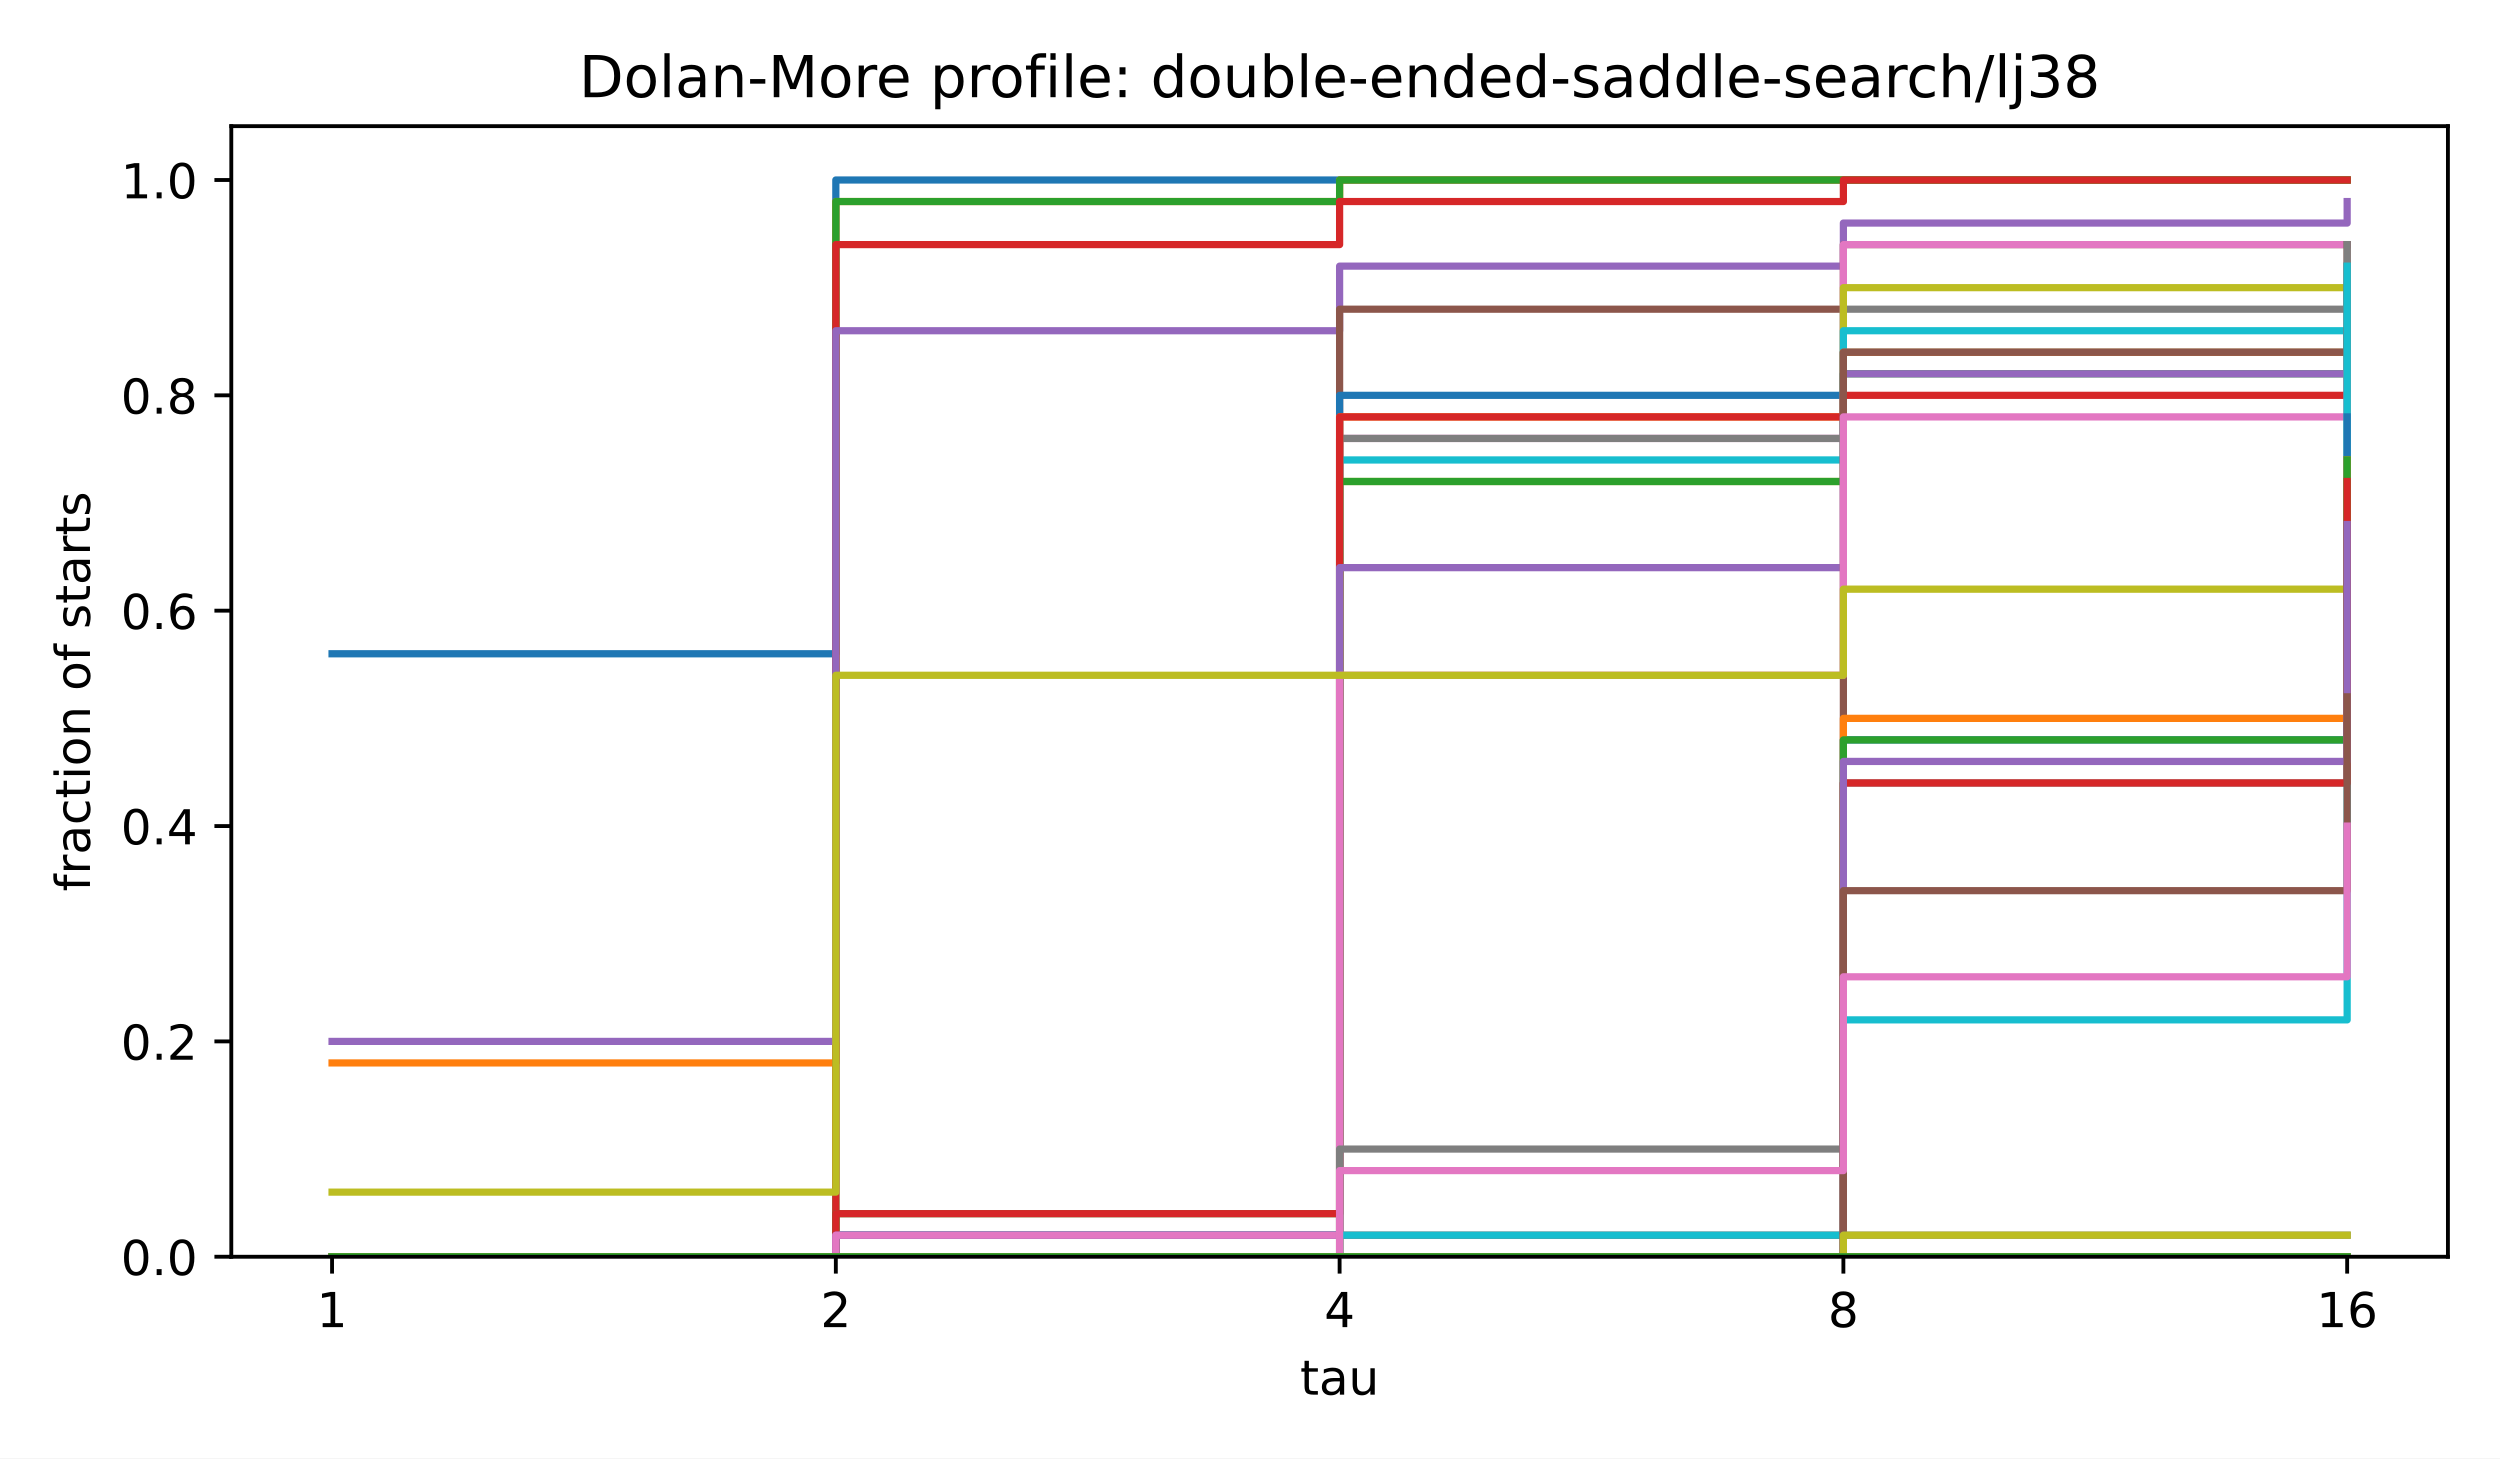
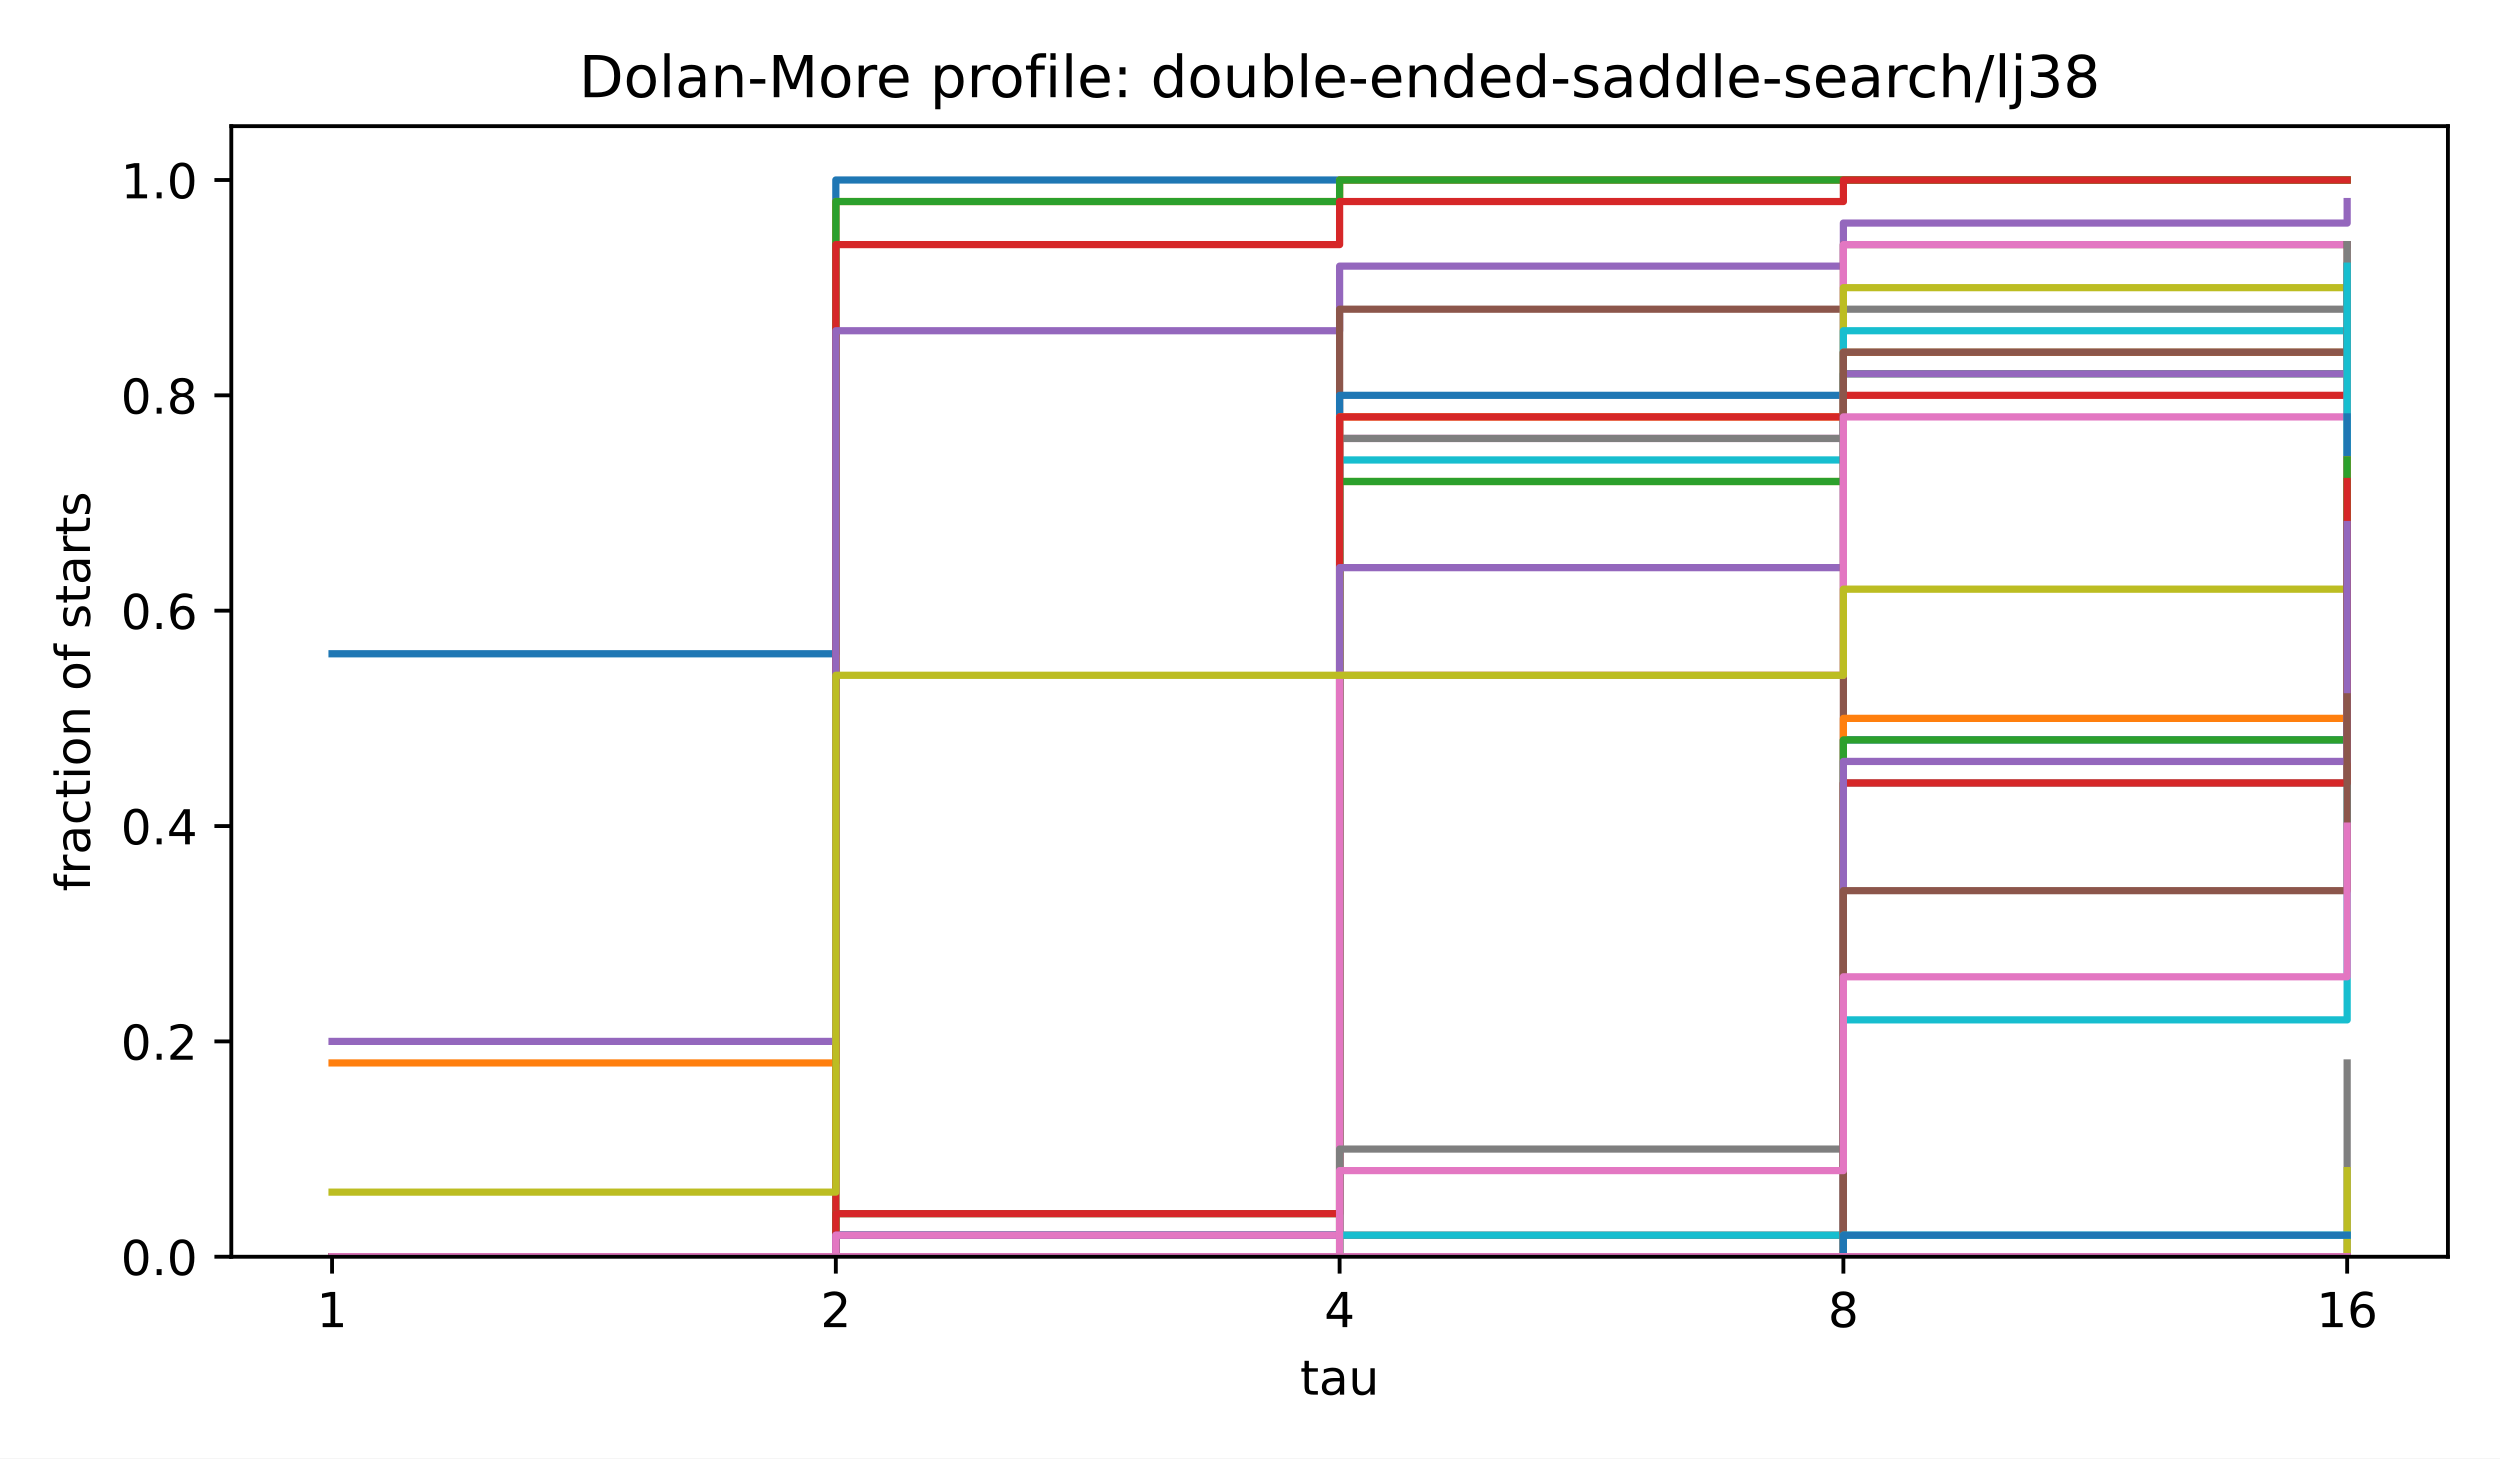
<svg xmlns="http://www.w3.org/2000/svg" xmlns:xlink="http://www.w3.org/1999/xlink" width="518.4pt" height="302.4pt" viewBox="0 0 518.4 302.4" version="1.1">
  <defs>
    <style type="text/css">*{stroke-linejoin: round; stroke-linecap: butt}</style>
  </defs>
  <g id="figure_1">
    <g id="patch_1">
      <path d="M 0 302.4  L 518.4 302.4  L 518.4 0  L 0 0  z " style="fill: #ffffff" />
    </g>
    <g id="axes_1">
      <g id="patch_2">
        <path d="M 47.962 260.6  L 507.6 260.6  L 507.6 26.16  L 47.962 26.16  z " style="fill: #ffffff" />
      </g>
      <g id="matplotlib.axis_1">
        <g id="xtick_1">
          <g id="line2d_1">
            <defs>
              <path id="m8ea4d47d77" d="M 0 0  L 0 3.5  " style="stroke: #000000; stroke-width: 0.8" />
            </defs>
            <g>
              <use xlink:href="#m8ea4d47d77" x="68.855" y="260.6" style="stroke: #000000; stroke-width: 0.8" />
            </g>
          </g>
          <g id="text_1">
            <text style="font-size: 10px; font-family: 'DejaVu Sans', 'Bitstream Vera Sans', 'Computer Modern Sans Serif', 'Lucida Grande', 'Verdana', 'Geneva', 'Lucid', 'Arial', 'Helvetica', 'Avant Garde', sans-serif; text-anchor: middle" x="68.855" y="275.198" transform="rotate(-0 68.85496 275.1977)">1</text>
          </g>
        </g>
        <g id="xtick_2">
          <g id="line2d_2">
            <g>
              <use xlink:href="#m8ea4d47d77" x="173.318" y="260.6" style="stroke: #000000; stroke-width: 0.8" />
            </g>
          </g>
          <g id="text_2">
            <text style="font-size: 10px; font-family: 'DejaVu Sans', 'Bitstream Vera Sans', 'Computer Modern Sans Serif', 'Lucida Grande', 'Verdana', 'Geneva', 'Lucid', 'Arial', 'Helvetica', 'Avant Garde', sans-serif; text-anchor: middle" x="173.318" y="275.198" transform="rotate(-0 173.3181 275.1977)">2</text>
          </g>
        </g>
        <g id="xtick_3">
          <g id="line2d_3">
            <g>
              <use xlink:href="#m8ea4d47d77" x="277.781" y="260.6" style="stroke: #000000; stroke-width: 0.8" />
            </g>
          </g>
          <g id="text_3">
            <text style="font-size: 10px; font-family: 'DejaVu Sans', 'Bitstream Vera Sans', 'Computer Modern Sans Serif', 'Lucida Grande', 'Verdana', 'Geneva', 'Lucid', 'Arial', 'Helvetica', 'Avant Garde', sans-serif; text-anchor: middle" x="277.781" y="275.198" transform="rotate(-0 277.7812 275.1977)">4</text>
          </g>
        </g>
        <g id="xtick_4">
          <g id="line2d_4">
            <g>
              <use xlink:href="#m8ea4d47d77" x="382.244" y="260.6" style="stroke: #000000; stroke-width: 0.8" />
            </g>
          </g>
          <g id="text_4">
            <text style="font-size: 10px; font-family: 'DejaVu Sans', 'Bitstream Vera Sans', 'Computer Modern Sans Serif', 'Lucida Grande', 'Verdana', 'Geneva', 'Lucid', 'Arial', 'Helvetica', 'Avant Garde', sans-serif; text-anchor: middle" x="382.244" y="275.198" transform="rotate(-0 382.2443 275.1977)">8</text>
          </g>
        </g>
        <g id="xtick_5">
          <g id="line2d_5">
            <g>
              <use xlink:href="#m8ea4d47d77" x="486.707" y="260.6" style="stroke: #000000; stroke-width: 0.8" />
            </g>
          </g>
          <g id="text_5">
            <text style="font-size: 10px; font-family: 'DejaVu Sans', 'Bitstream Vera Sans', 'Computer Modern Sans Serif', 'Lucida Grande', 'Verdana', 'Geneva', 'Lucid', 'Arial', 'Helvetica', 'Avant Garde', sans-serif; text-anchor: middle" x="486.707" y="275.198" transform="rotate(-0 486.7074 275.1977)">16</text>
          </g>
        </g>
        <g id="text_6">
          <text style="font-size: 10px; font-family: 'DejaVu Sans', 'Bitstream Vera Sans', 'Computer Modern Sans Serif', 'Lucida Grande', 'Verdana', 'Geneva', 'Lucid', 'Arial', 'Helvetica', 'Avant Garde', sans-serif; text-anchor: middle" x="277.781" y="289.198" transform="rotate(-0 277.7812 289.1977)">tau</text>
        </g>
      </g>
      <g id="matplotlib.axis_2">
        <g id="ytick_1">
          <g id="line2d_6">
            <defs>
              <path id="md659df78fa" d="M 0 0  L -3.5 0  " style="stroke: #000000; stroke-width: 0.8" />
            </defs>
            <g>
              <use xlink:href="#md659df78fa" x="47.962" y="260.6" style="stroke: #000000; stroke-width: 0.8" />
            </g>
          </g>
          <g id="text_7">
            <text style="font-size: 10px; font-family: 'DejaVu Sans', 'Bitstream Vera Sans', 'Computer Modern Sans Serif', 'Lucida Grande', 'Verdana', 'Geneva', 'Lucid', 'Arial', 'Helvetica', 'Avant Garde', sans-serif; text-anchor: end" x="40.962" y="264.399" transform="rotate(-0 40.96234 264.3988)">0.0</text>
          </g>
        </g>
        <g id="ytick_2">
          <g id="line2d_7">
            <g>
              <use xlink:href="#md659df78fa" x="47.962" y="215.945" style="stroke: #000000; stroke-width: 0.8" />
            </g>
          </g>
          <g id="text_8">
            <text style="font-size: 10px; font-family: 'DejaVu Sans', 'Bitstream Vera Sans', 'Computer Modern Sans Serif', 'Lucida Grande', 'Verdana', 'Geneva', 'Lucid', 'Arial', 'Helvetica', 'Avant Garde', sans-serif; text-anchor: end" x="40.962" y="219.744" transform="rotate(-0 40.96234 219.7436)">0.2</text>
          </g>
        </g>
        <g id="ytick_3">
          <g id="line2d_8">
            <g>
              <use xlink:href="#md659df78fa" x="47.962" y="171.29" style="stroke: #000000; stroke-width: 0.8" />
            </g>
          </g>
          <g id="text_9">
            <text style="font-size: 10px; font-family: 'DejaVu Sans', 'Bitstream Vera Sans', 'Computer Modern Sans Serif', 'Lucida Grande', 'Verdana', 'Geneva', 'Lucid', 'Arial', 'Helvetica', 'Avant Garde', sans-serif; text-anchor: end" x="40.962" y="175.088" transform="rotate(-0 40.96234 175.0884)">0.4</text>
          </g>
        </g>
        <g id="ytick_4">
          <g id="line2d_9">
            <g>
              <use xlink:href="#md659df78fa" x="47.962" y="126.634" style="stroke: #000000; stroke-width: 0.8" />
            </g>
          </g>
          <g id="text_10">
            <text style="font-size: 10px; font-family: 'DejaVu Sans', 'Bitstream Vera Sans', 'Computer Modern Sans Serif', 'Lucida Grande', 'Verdana', 'Geneva', 'Lucid', 'Arial', 'Helvetica', 'Avant Garde', sans-serif; text-anchor: end" x="40.962" y="130.433" transform="rotate(-0 40.96234 130.4331)">0.6</text>
          </g>
        </g>
        <g id="ytick_5">
          <g id="line2d_10">
            <g>
              <use xlink:href="#md659df78fa" x="47.962" y="81.979" style="stroke: #000000; stroke-width: 0.8" />
            </g>
          </g>
          <g id="text_11">
            <text style="font-size: 10px; font-family: 'DejaVu Sans', 'Bitstream Vera Sans', 'Computer Modern Sans Serif', 'Lucida Grande', 'Verdana', 'Geneva', 'Lucid', 'Arial', 'Helvetica', 'Avant Garde', sans-serif; text-anchor: end" x="40.962" y="85.778" transform="rotate(-0 40.96234 85.77788)">0.8</text>
          </g>
        </g>
        <g id="ytick_6">
          <g id="line2d_11">
            <g>
              <use xlink:href="#md659df78fa" x="47.962" y="37.324" style="stroke: #000000; stroke-width: 0.8" />
            </g>
          </g>
          <g id="text_12">
            <text style="font-size: 10px; font-family: 'DejaVu Sans', 'Bitstream Vera Sans', 'Computer Modern Sans Serif', 'Lucida Grande', 'Verdana', 'Geneva', 'Lucid', 'Arial', 'Helvetica', 'Avant Garde', sans-serif; text-anchor: end" x="40.962" y="41.123" transform="rotate(-0 40.96234 41.12264)">1.0</text>
          </g>
        </g>
        <g id="text_13">
          <text style="font-size: 10px; font-family: 'DejaVu Sans', 'Bitstream Vera Sans', 'Computer Modern Sans Serif', 'Lucida Grande', 'Verdana', 'Geneva', 'Lucid', 'Arial', 'Helvetica', 'Avant Garde', sans-serif; text-anchor: middle" x="18.657" y="143.38" transform="rotate(-90 18.65687 143.38)">fraction of starts</text>
        </g>
      </g>
      <g id="line2d_12">
        <path d="M 68.855 135.565  L 173.318 135.565  L 173.318 37.324  L 277.781 37.324  L 277.781 37.324  L 382.244 37.324  L 382.244 37.324  L 486.707 37.324  L 486.707 37.324  " clip-path="url(#p4e380cea4b)" style="fill: none; stroke: #1f77b4; stroke-width: 1.5; stroke-linecap: square" />
      </g>
      <g id="line2d_13">
        <path d="M 68.855 220.41  L 173.318 220.41  L 173.318 41.789  L 277.781 41.789  L 277.781 37.324  L 382.244 37.324  L 382.244 37.324  L 486.707 37.324  L 486.707 37.324  " clip-path="url(#p4e380cea4b)" style="fill: none; stroke: #ff7f0e; stroke-width: 1.5; stroke-linecap: square" />
      </g>
      <g id="line2d_14">
        <path d="M 68.855 260.6  L 173.318 260.6  L 173.318 41.789  L 277.781 41.789  L 277.781 37.324  L 382.244 37.324  L 382.244 37.324  L 486.707 37.324  L 486.707 37.324  " clip-path="url(#p4e380cea4b)" style="fill: none; stroke: #2ca02c; stroke-width: 1.5; stroke-linecap: square" />
      </g>
      <g id="line2d_15">
        <path d="M 68.855 260.6  L 173.318 260.6  L 173.318 50.72  L 277.781 50.72  L 277.781 41.789  L 382.244 41.789  L 382.244 37.324  L 486.707 37.324  L 486.707 37.324  " clip-path="url(#p4e380cea4b)" style="fill: none; stroke: #d62728; stroke-width: 1.5; stroke-linecap: square" />
      </g>
      <g id="line2d_16">
        <path d="M 68.855 215.945  L 173.318 215.945  L 173.318 68.582  L 277.781 68.582  L 277.781 55.186  L 382.244 55.186  L 382.244 46.255  L 486.707 46.255  L 486.707 41.789  " clip-path="url(#p4e380cea4b)" style="fill: none; stroke: #9467bd; stroke-width: 1.5; stroke-linecap: square" />
      </g>
      <g id="line2d_17">
        <path d="M 68.855 260.6  L 173.318 260.6  L 173.318 260.6  L 277.781 260.6  L 277.781 64.117  L 382.244 64.117  L 382.244 50.72  L 486.707 50.72  L 486.707 50.72  " clip-path="url(#p4e380cea4b)" style="fill: none; stroke: #8c564b; stroke-width: 1.5; stroke-linecap: square" />
      </g>
      <g id="line2d_18">
        <path d="M 68.855 260.6  L 173.318 260.6  L 173.318 256.134  L 277.781 256.134  L 277.781 90.91  L 382.244 90.91  L 382.244 50.72  L 486.707 50.72  L 486.707 50.72  " clip-path="url(#p4e380cea4b)" style="fill: none; stroke: #e377c2; stroke-width: 1.5; stroke-linecap: square" />
      </g>
      <g id="line2d_19">
        <path d="M 68.855 260.6  L 173.318 260.6  L 173.318 256.134  L 277.781 256.134  L 277.781 90.91  L 382.244 90.91  L 382.244 64.117  L 486.707 64.117  L 486.707 55.186  " clip-path="url(#p4e380cea4b)" style="fill: none; stroke: #7f7f7f; stroke-width: 1.5; stroke-linecap: square" />
      </g>
      <g id="line2d_20">
        <path d="M 68.855 260.6  L 173.318 260.6  L 173.318 256.134  L 277.781 256.134  L 277.781 99.841  L 382.244 99.841  L 382.244 59.651  L 486.707 59.651  L 486.707 59.651  " clip-path="url(#p4e380cea4b)" style="fill: none; stroke: #bcbd22; stroke-width: 1.5; stroke-linecap: square" />
      </g>
      <g id="line2d_21">
        <path d="M 68.855 260.6  L 173.318 260.6  L 173.318 256.134  L 277.781 256.134  L 277.781 95.376  L 382.244 95.376  L 382.244 68.582  L 486.707 68.582  L 486.707 59.651  " clip-path="url(#p4e380cea4b)" style="fill: none; stroke: #17becf; stroke-width: 1.5; stroke-linecap: square" />
      </g>
      <g id="line2d_22">
        <path d="M 68.855 260.6  L 173.318 260.6  L 173.318 256.134  L 277.781 256.134  L 277.781 81.979  L 382.244 81.979  L 382.244 73.048  L 486.707 73.048  L 486.707 68.582  " clip-path="url(#p4e380cea4b)" style="fill: none; stroke: #1f77b4; stroke-width: 1.5; stroke-linecap: square" />
      </g>
      <g id="line2d_23">
        <path d="M 68.855 260.6  L 173.318 260.6  L 173.318 260.6  L 277.781 260.6  L 277.781 86.445  L 382.244 86.445  L 382.244 73.048  L 486.707 73.048  L 486.707 68.582  " clip-path="url(#p4e380cea4b)" style="fill: none; stroke: #ff7f0e; stroke-width: 1.5; stroke-linecap: square" />
      </g>
      <g id="line2d_24">
        <path d="M 68.855 260.6  L 173.318 260.6  L 173.318 251.669  L 277.781 251.669  L 277.781 99.841  L 382.244 99.841  L 382.244 77.514  L 486.707 77.514  L 486.707 68.582  " clip-path="url(#p4e380cea4b)" style="fill: none; stroke: #2ca02c; stroke-width: 1.5; stroke-linecap: square" />
      </g>
      <g id="line2d_25">
        <path d="M 68.855 260.6  L 173.318 260.6  L 173.318 251.669  L 277.781 251.669  L 277.781 86.445  L 382.244 86.445  L 382.244 81.979  L 486.707 81.979  L 486.707 77.514  " clip-path="url(#p4e380cea4b)" style="fill: none; stroke: #d62728; stroke-width: 1.5; stroke-linecap: square" />
      </g>
      <g id="line2d_26">
        <path d="M 68.855 260.6  L 173.318 260.6  L 173.318 256.134  L 277.781 256.134  L 277.781 117.703  L 382.244 117.703  L 382.244 77.514  L 486.707 77.514  L 486.707 68.582  " clip-path="url(#p4e380cea4b)" style="fill: none; stroke: #9467bd; stroke-width: 1.5; stroke-linecap: square" />
      </g>
      <g id="line2d_27">
        <path d="M 68.855 260.6  L 173.318 260.6  L 173.318 260.6  L 277.781 260.6  L 277.781 256.134  L 382.244 256.134  L 382.244 73.048  L 486.707 73.048  L 486.707 50.72  " clip-path="url(#p4e380cea4b)" style="fill: none; stroke: #8c564b; stroke-width: 1.5; stroke-linecap: square" />
      </g>
      <g id="line2d_28">
        <path d="M 68.855 260.6  L 173.318 260.6  L 173.318 256.134  L 277.781 256.134  L 277.781 140.031  L 382.244 140.031  L 382.244 86.445  L 486.707 86.445  L 486.707 77.514  " clip-path="url(#p4e380cea4b)" style="fill: none; stroke: #e377c2; stroke-width: 1.5; stroke-linecap: square" />
      </g>
      <g id="line2d_29">
        <path d="M 68.855 260.6  L 173.318 260.6  L 173.318 260.6  L 277.781 260.6  L 277.781 238.272  L 382.244 238.272  L 382.244 162.358  L 486.707 162.358  L 486.707 50.72  " clip-path="url(#p4e380cea4b)" style="fill: none; stroke: #7f7f7f; stroke-width: 1.5; stroke-linecap: square" />
      </g>
      <g id="line2d_30">
        <path d="M 68.855 247.203  L 173.318 247.203  L 173.318 140.031  L 277.781 140.031  L 277.781 140.031  L 382.244 140.031  L 382.244 122.169  L 486.707 122.169  L 486.707 113.238  " clip-path="url(#p4e380cea4b)" style="fill: none; stroke: #bcbd22; stroke-width: 1.5; stroke-linecap: square" />
      </g>
      <g id="line2d_31">
        <path d="M 68.855 260.6  L 173.318 260.6  L 173.318 260.6  L 277.781 260.6  L 277.781 256.134  L 382.244 256.134  L 382.244 211.479  L 486.707 211.479  L 486.707 55.186  " clip-path="url(#p4e380cea4b)" style="fill: none; stroke: #17becf; stroke-width: 1.5; stroke-linecap: square" />
      </g>
      <g id="line2d_32">
        <path d="M 68.855 260.6  L 173.318 260.6  L 173.318 260.6  L 277.781 260.6  L 277.781 260.6  L 382.244 260.6  L 382.244 153.427  L 486.707 153.427  L 486.707 86.445  " clip-path="url(#p4e380cea4b)" style="fill: none; stroke: #1f77b4; stroke-width: 1.5; stroke-linecap: square" />
      </g>
      <g id="line2d_33">
        <path d="M 68.855 260.6  L 173.318 260.6  L 173.318 260.6  L 277.781 260.6  L 277.781 260.6  L 382.244 260.6  L 382.244 148.962  L 486.707 148.962  L 486.707 95.376  " clip-path="url(#p4e380cea4b)" style="fill: none; stroke: #ff7f0e; stroke-width: 1.5; stroke-linecap: square" />
      </g>
      <g id="line2d_34">
        <path d="M 68.855 260.6  L 173.318 260.6  L 173.318 260.6  L 277.781 260.6  L 277.781 260.6  L 382.244 260.6  L 382.244 153.427  L 486.707 153.427  L 486.707 95.376  " clip-path="url(#p4e380cea4b)" style="fill: none; stroke: #2ca02c; stroke-width: 1.5; stroke-linecap: square" />
      </g>
      <g id="line2d_35">
        <path d="M 68.855 260.6  L 173.318 260.6  L 173.318 260.6  L 277.781 260.6  L 277.781 260.6  L 382.244 260.6  L 382.244 162.358  L 486.707 162.358  L 486.707 99.841  " clip-path="url(#p4e380cea4b)" style="fill: none; stroke: #d62728; stroke-width: 1.5; stroke-linecap: square" />
      </g>
      <g id="line2d_36">
        <path d="M 68.855 260.6  L 173.318 260.6  L 173.318 260.6  L 277.781 260.6  L 277.781 260.6  L 382.244 260.6  L 382.244 157.893  L 486.707 157.893  L 486.707 108.772  " clip-path="url(#p4e380cea4b)" style="fill: none; stroke: #9467bd; stroke-width: 1.5; stroke-linecap: square" />
      </g>
      <g id="line2d_37">
        <path d="M 68.855 260.6  L 173.318 260.6  L 173.318 260.6  L 277.781 260.6  L 277.781 260.6  L 382.244 260.6  L 382.244 184.686  L 486.707 184.686  L 486.707 144.496  " clip-path="url(#p4e380cea4b)" style="fill: none; stroke: #8c564b; stroke-width: 1.5; stroke-linecap: square" />
      </g>
      <g id="line2d_38">
        <path d="M 68.855 260.6  L 173.318 260.6  L 173.318 260.6  L 277.781 260.6  L 277.781 242.738  L 382.244 242.738  L 382.244 202.548  L 486.707 202.548  L 486.707 171.29  " clip-path="url(#p4e380cea4b)" style="fill: none; stroke: #e377c2; stroke-width: 1.5; stroke-linecap: square" />
      </g>
      <g id="line2d_39">
-         <path d="M 68.855 260.6  L 173.318 260.6  L 173.318 260.6  L 277.781 260.6  L 277.781 260.6  L 382.244 260.6  L 382.244 256.134  L 486.707 256.134  L 486.707 256.134  " clip-path="url(#p4e380cea4b)" style="fill: none; stroke: #7f7f7f; stroke-width: 1.5; stroke-linecap: square" />
+         <path d="M 68.855 260.6  L 173.318 260.6  L 173.318 260.6  L 277.781 260.6  L 277.781 260.6  L 382.244 260.6  L 382.244 260.6  L 486.707 260.6  L 486.707 220.41  " clip-path="url(#p4e380cea4b)" style="fill: none; stroke: #7f7f7f; stroke-width: 1.5; stroke-linecap: square" />
      </g>
      <g id="line2d_40">
-         <path d="M 68.855 260.6  L 173.318 260.6  L 173.318 260.6  L 277.781 260.6  L 277.781 260.6  L 382.244 260.6  L 382.244 256.134  L 486.707 256.134  L 486.707 256.134  " clip-path="url(#p4e380cea4b)" style="fill: none; stroke: #bcbd22; stroke-width: 1.5; stroke-linecap: square" />
+         <path d="M 68.855 260.6  L 173.318 260.6  L 173.318 260.6  L 277.781 260.6  L 277.781 260.6  L 382.244 260.6  L 382.244 260.6  L 486.707 260.6  L 486.707 242.738  " clip-path="url(#p4e380cea4b)" style="fill: none; stroke: #bcbd22; stroke-width: 1.5; stroke-linecap: square" />
      </g>
      <g id="line2d_41">
-         <path d="M 68.855 260.6  L 173.318 260.6  L 173.318 260.6  L 277.781 260.6  L 277.781 260.6  L 382.244 260.6  L 382.244 260.6  L 486.707 260.6  L 486.707 260.6  " clip-path="url(#p4e380cea4b)" style="fill: none; stroke: #17becf; stroke-width: 1.5; stroke-linecap: square" />
+         <path d="M 68.855 260.6  L 173.318 260.6  L 173.318 260.6  L 277.781 260.6  L 277.781 260.6  L 382.244 260.6  L 382.244 256.134  L 486.707 256.134  L 486.707 256.134  " clip-path="url(#p4e380cea4b)" style="fill: none; stroke: #17becf; stroke-width: 1.5; stroke-linecap: square" />
      </g>
      <g id="line2d_42">
-         <path d="M 68.855 260.6  L 173.318 260.6  L 173.318 260.6  L 277.781 260.6  L 277.781 260.6  L 382.244 260.6  L 382.244 260.6  L 486.707 260.6  L 486.707 260.6  " clip-path="url(#p4e380cea4b)" style="fill: none; stroke: #1f77b4; stroke-width: 1.5; stroke-linecap: square" />
+         <path d="M 68.855 260.6  L 173.318 260.6  L 173.318 260.6  L 277.781 260.6  L 277.781 260.6  L 382.244 260.6  L 382.244 256.134  L 486.707 256.134  L 486.707 256.134  " clip-path="url(#p4e380cea4b)" style="fill: none; stroke: #1f77b4; stroke-width: 1.5; stroke-linecap: square" />
      </g>
      <g id="line2d_43">
        <path d="M 68.855 260.6  L 173.318 260.6  L 173.318 260.6  L 277.781 260.6  L 277.781 260.6  L 382.244 260.6  L 382.244 260.6  L 486.707 260.6  L 486.707 260.6  " clip-path="url(#p4e380cea4b)" style="fill: none; stroke: #ff7f0e; stroke-width: 1.5; stroke-linecap: square" />
      </g>
      <g id="line2d_44">
        <path d="M 68.855 260.6  L 173.318 260.6  L 173.318 260.6  L 277.781 260.6  L 277.781 260.6  L 382.244 260.6  L 382.244 260.6  L 486.707 260.6  L 486.707 260.6  " clip-path="url(#p4e380cea4b)" style="fill: none; stroke: #2ca02c; stroke-width: 1.5; stroke-linecap: square" />
+       </g>
+       <g id="line2d_45">
+         <path d="M 68.855 260.6  L 173.318 260.6  L 173.318 260.6  L 277.781 260.6  L 277.781 260.6  L 382.244 260.6  L 382.244 260.6  L 486.707 260.6  L 486.707 260.6  " clip-path="url(#p4e380cea4b)" style="fill: none; stroke: #d62728; stroke-width: 1.5; stroke-linecap: square" />
+       </g>
+       <g id="line2d_46">
+         <path d="M 68.855 260.6  L 173.318 260.6  L 173.318 260.6  L 277.781 260.6  L 277.781 260.6  L 382.244 260.6  L 382.244 260.6  L 486.707 260.6  L 486.707 260.6  " clip-path="url(#p4e380cea4b)" style="fill: none; stroke: #9467bd; stroke-width: 1.5; stroke-linecap: square" />
+       </g>
+       <g id="line2d_47">
+         <path d="M 68.855 260.6  L 173.318 260.6  L 173.318 260.6  L 277.781 260.6  L 277.781 260.6  L 382.244 260.6  L 382.244 260.6  L 486.707 260.6  L 486.707 260.6  " clip-path="url(#p4e380cea4b)" style="fill: none; stroke: #8c564b; stroke-width: 1.5; stroke-linecap: square" />
+       </g>
+       <g id="line2d_48">
+         <path d="M 68.855 260.6  L 173.318 260.6  L 173.318 260.6  L 277.781 260.6  L 277.781 260.6  L 382.244 260.6  L 382.244 260.6  L 486.707 260.6  L 486.707 260.6  " clip-path="url(#p4e380cea4b)" style="fill: none; stroke: #e377c2; stroke-width: 1.5; stroke-linecap: square" />
      </g>
      <g id="patch_3">
        <path d="M 47.962 260.6  L 47.962 26.16  " style="fill: none; stroke: #000000; stroke-width: 0.8; stroke-linejoin: miter; stroke-linecap: square" />
      </g>
      <g id="patch_4">
        <path d="M 507.6 260.6  L 507.6 26.16  " style="fill: none; stroke: #000000; stroke-width: 0.8; stroke-linejoin: miter; stroke-linecap: square" />
      </g>
      <g id="patch_5">
        <path d="M 47.962 260.6  L 507.6 260.6  " style="fill: none; stroke: #000000; stroke-width: 0.8; stroke-linejoin: miter; stroke-linecap: square" />
      </g>
      <g id="patch_6">
        <path d="M 47.962 26.16  L 507.6 26.16  " style="fill: none; stroke: #000000; stroke-width: 0.8; stroke-linejoin: miter; stroke-linecap: square" />
      </g>
      <g id="text_14">
        <text style="font-size: 12px; font-family: 'DejaVu Sans', 'Bitstream Vera Sans', 'Computer Modern Sans Serif', 'Lucida Grande', 'Verdana', 'Geneva', 'Lucid', 'Arial', 'Helvetica', 'Avant Garde', sans-serif; text-anchor: middle" x="277.781" y="20.16" transform="rotate(-0 277.7812 20.16)">Dolan-More profile: double-ended-saddle-search/lj38</text>
      </g>
    </g>
  </g>
  <defs>
    <clipPath id="p4e380cea4b">
      <rect x="47.962" y="26.16" width="459.638" height="234.44" />
    </clipPath>
  </defs>
</svg>
